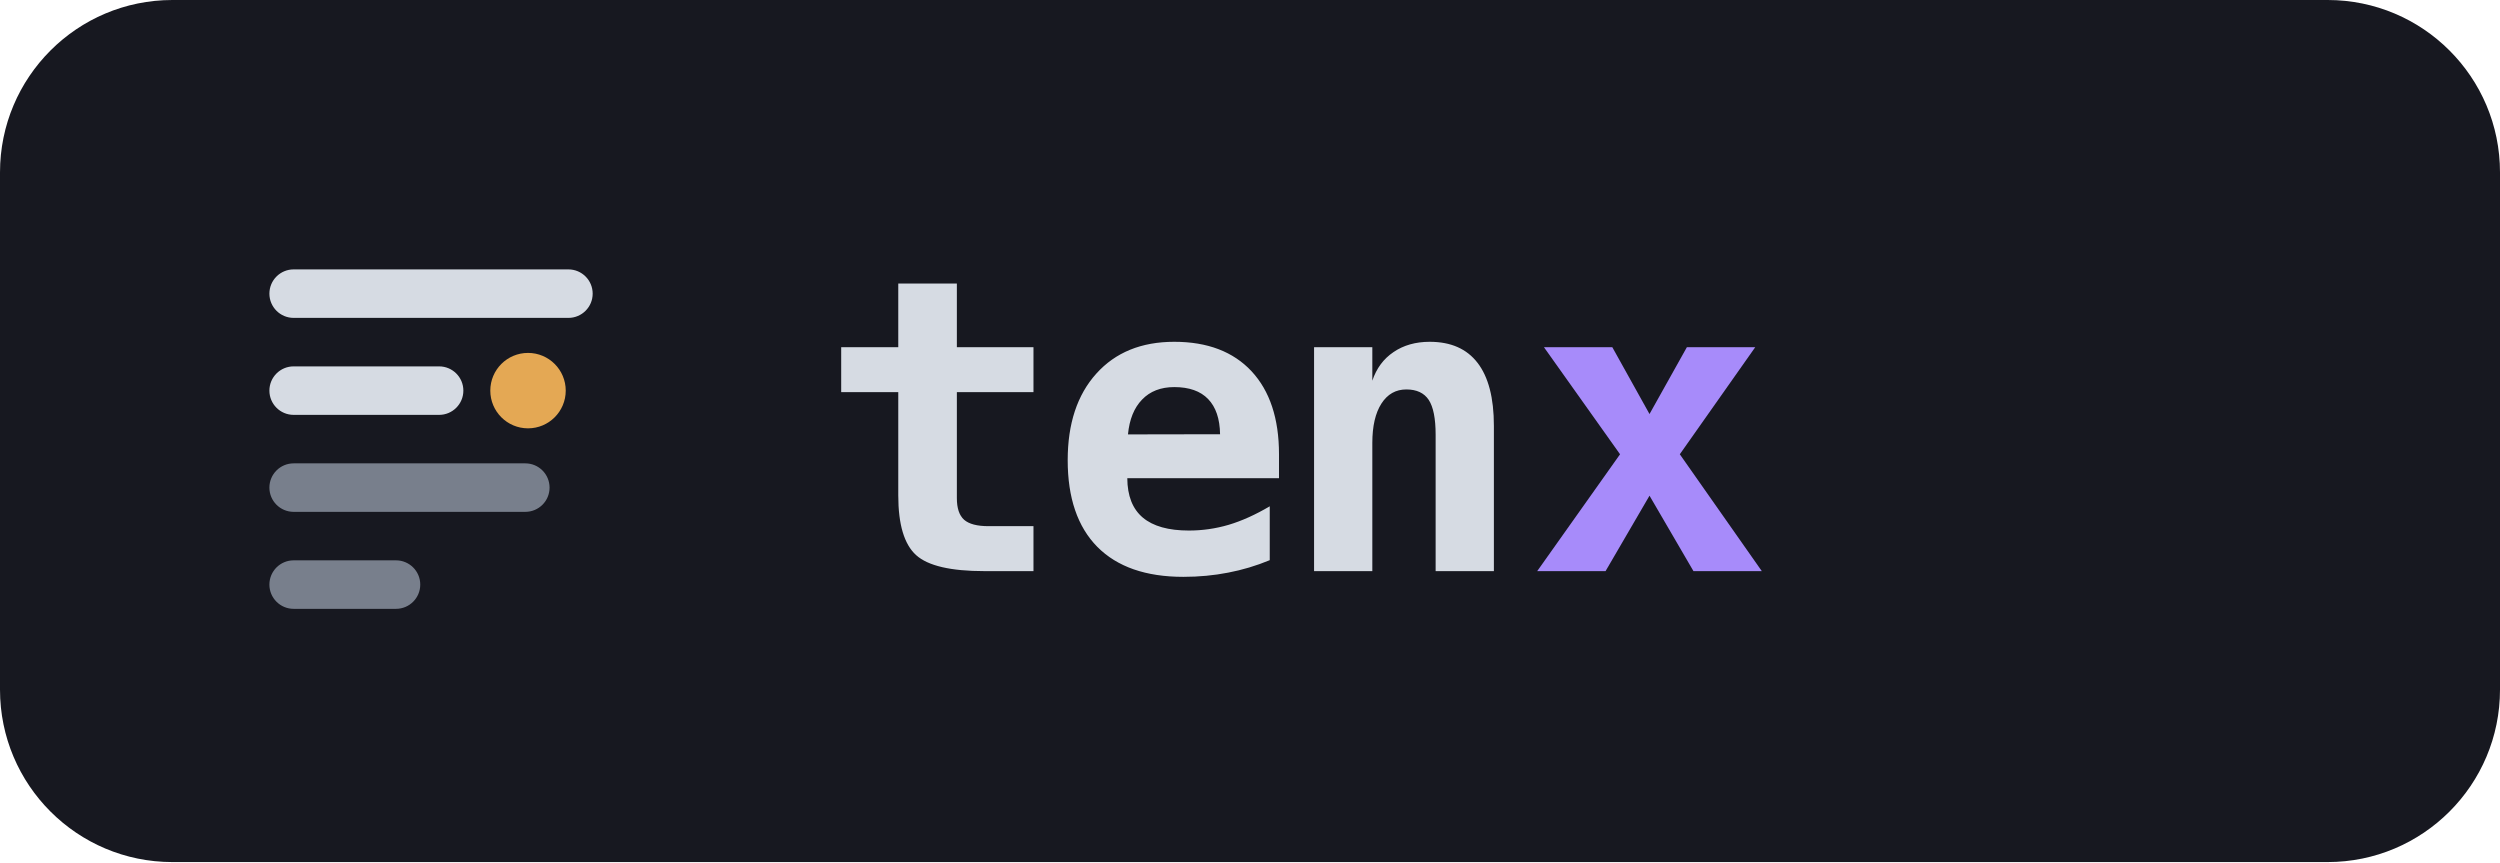
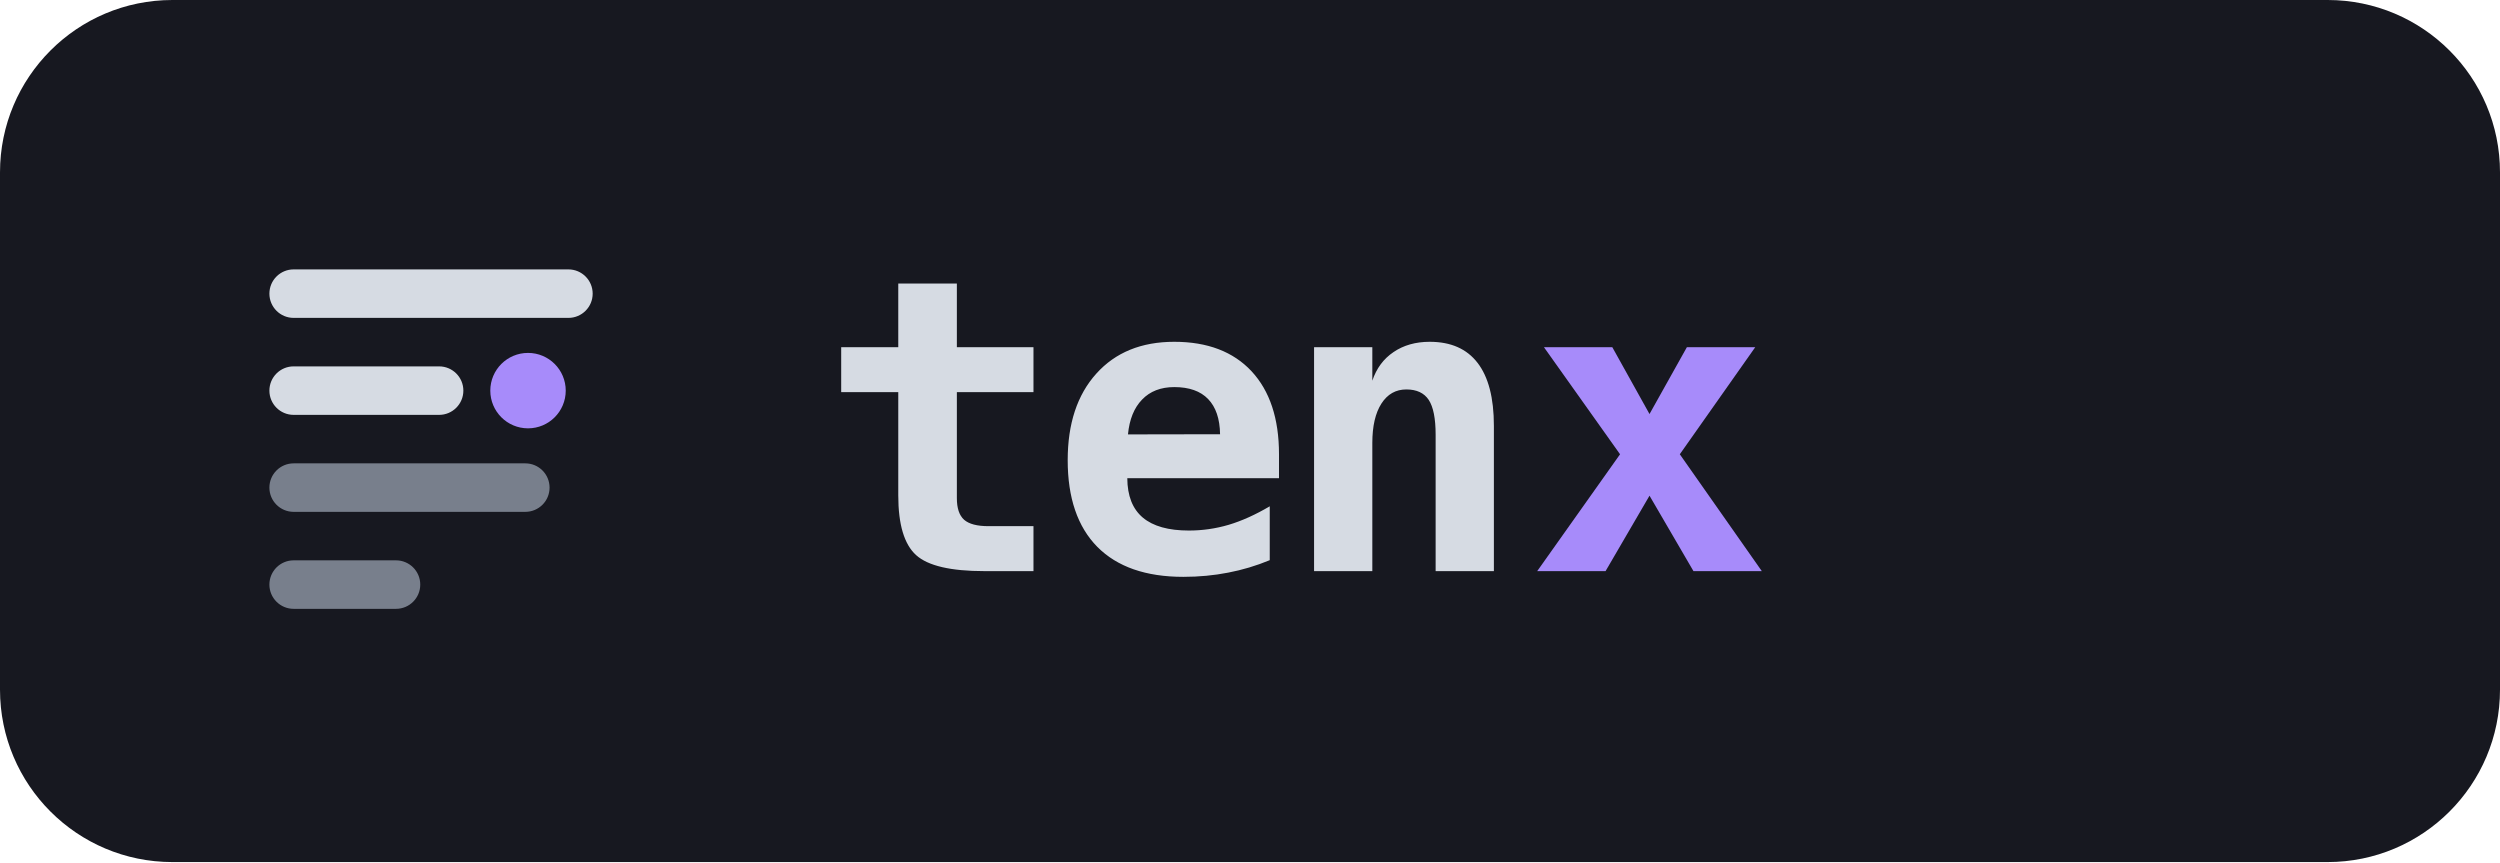
<svg xmlns="http://www.w3.org/2000/svg" viewBox="0 0 232 80" width="232" height="80" role="img" aria-label="tenx">
  <rect width="232" height="80" rx="16" fill="#171820" />
  <g transform="translate(16 16)">
    <rect x="9" y="9" width="30" height="4.5" rx="2.25" fill="#d6dbe3" />
    <rect x="9" y="18" width="18" height="4.5" rx="2.25" fill="#d6dbe3" />
-     <circle cx="33" cy="20.25" r="3.5" fill="#e4a854" />
+     <circle cx="33" cy="20.25" r="3.5" fill="#a78bfa" />
    <rect x="9" y="27" width="26" height="4.5" rx="2.25" fill="#787f8c" />
    <rect x="9" y="36" width="14" height="4.5" rx="2.25" fill="#787f8c" />
  </g>
  <text x="76" y="53" font-family="JetBrains Mono, SF Mono, Menlo, Consolas, DejaVu Sans Mono, monospace" font-weight="700" font-size="38" letter-spacing="-1.5" fill="#d6dbe3">ten<tspan fill="#a78bfa">x</tspan>
  </text>
</svg>
